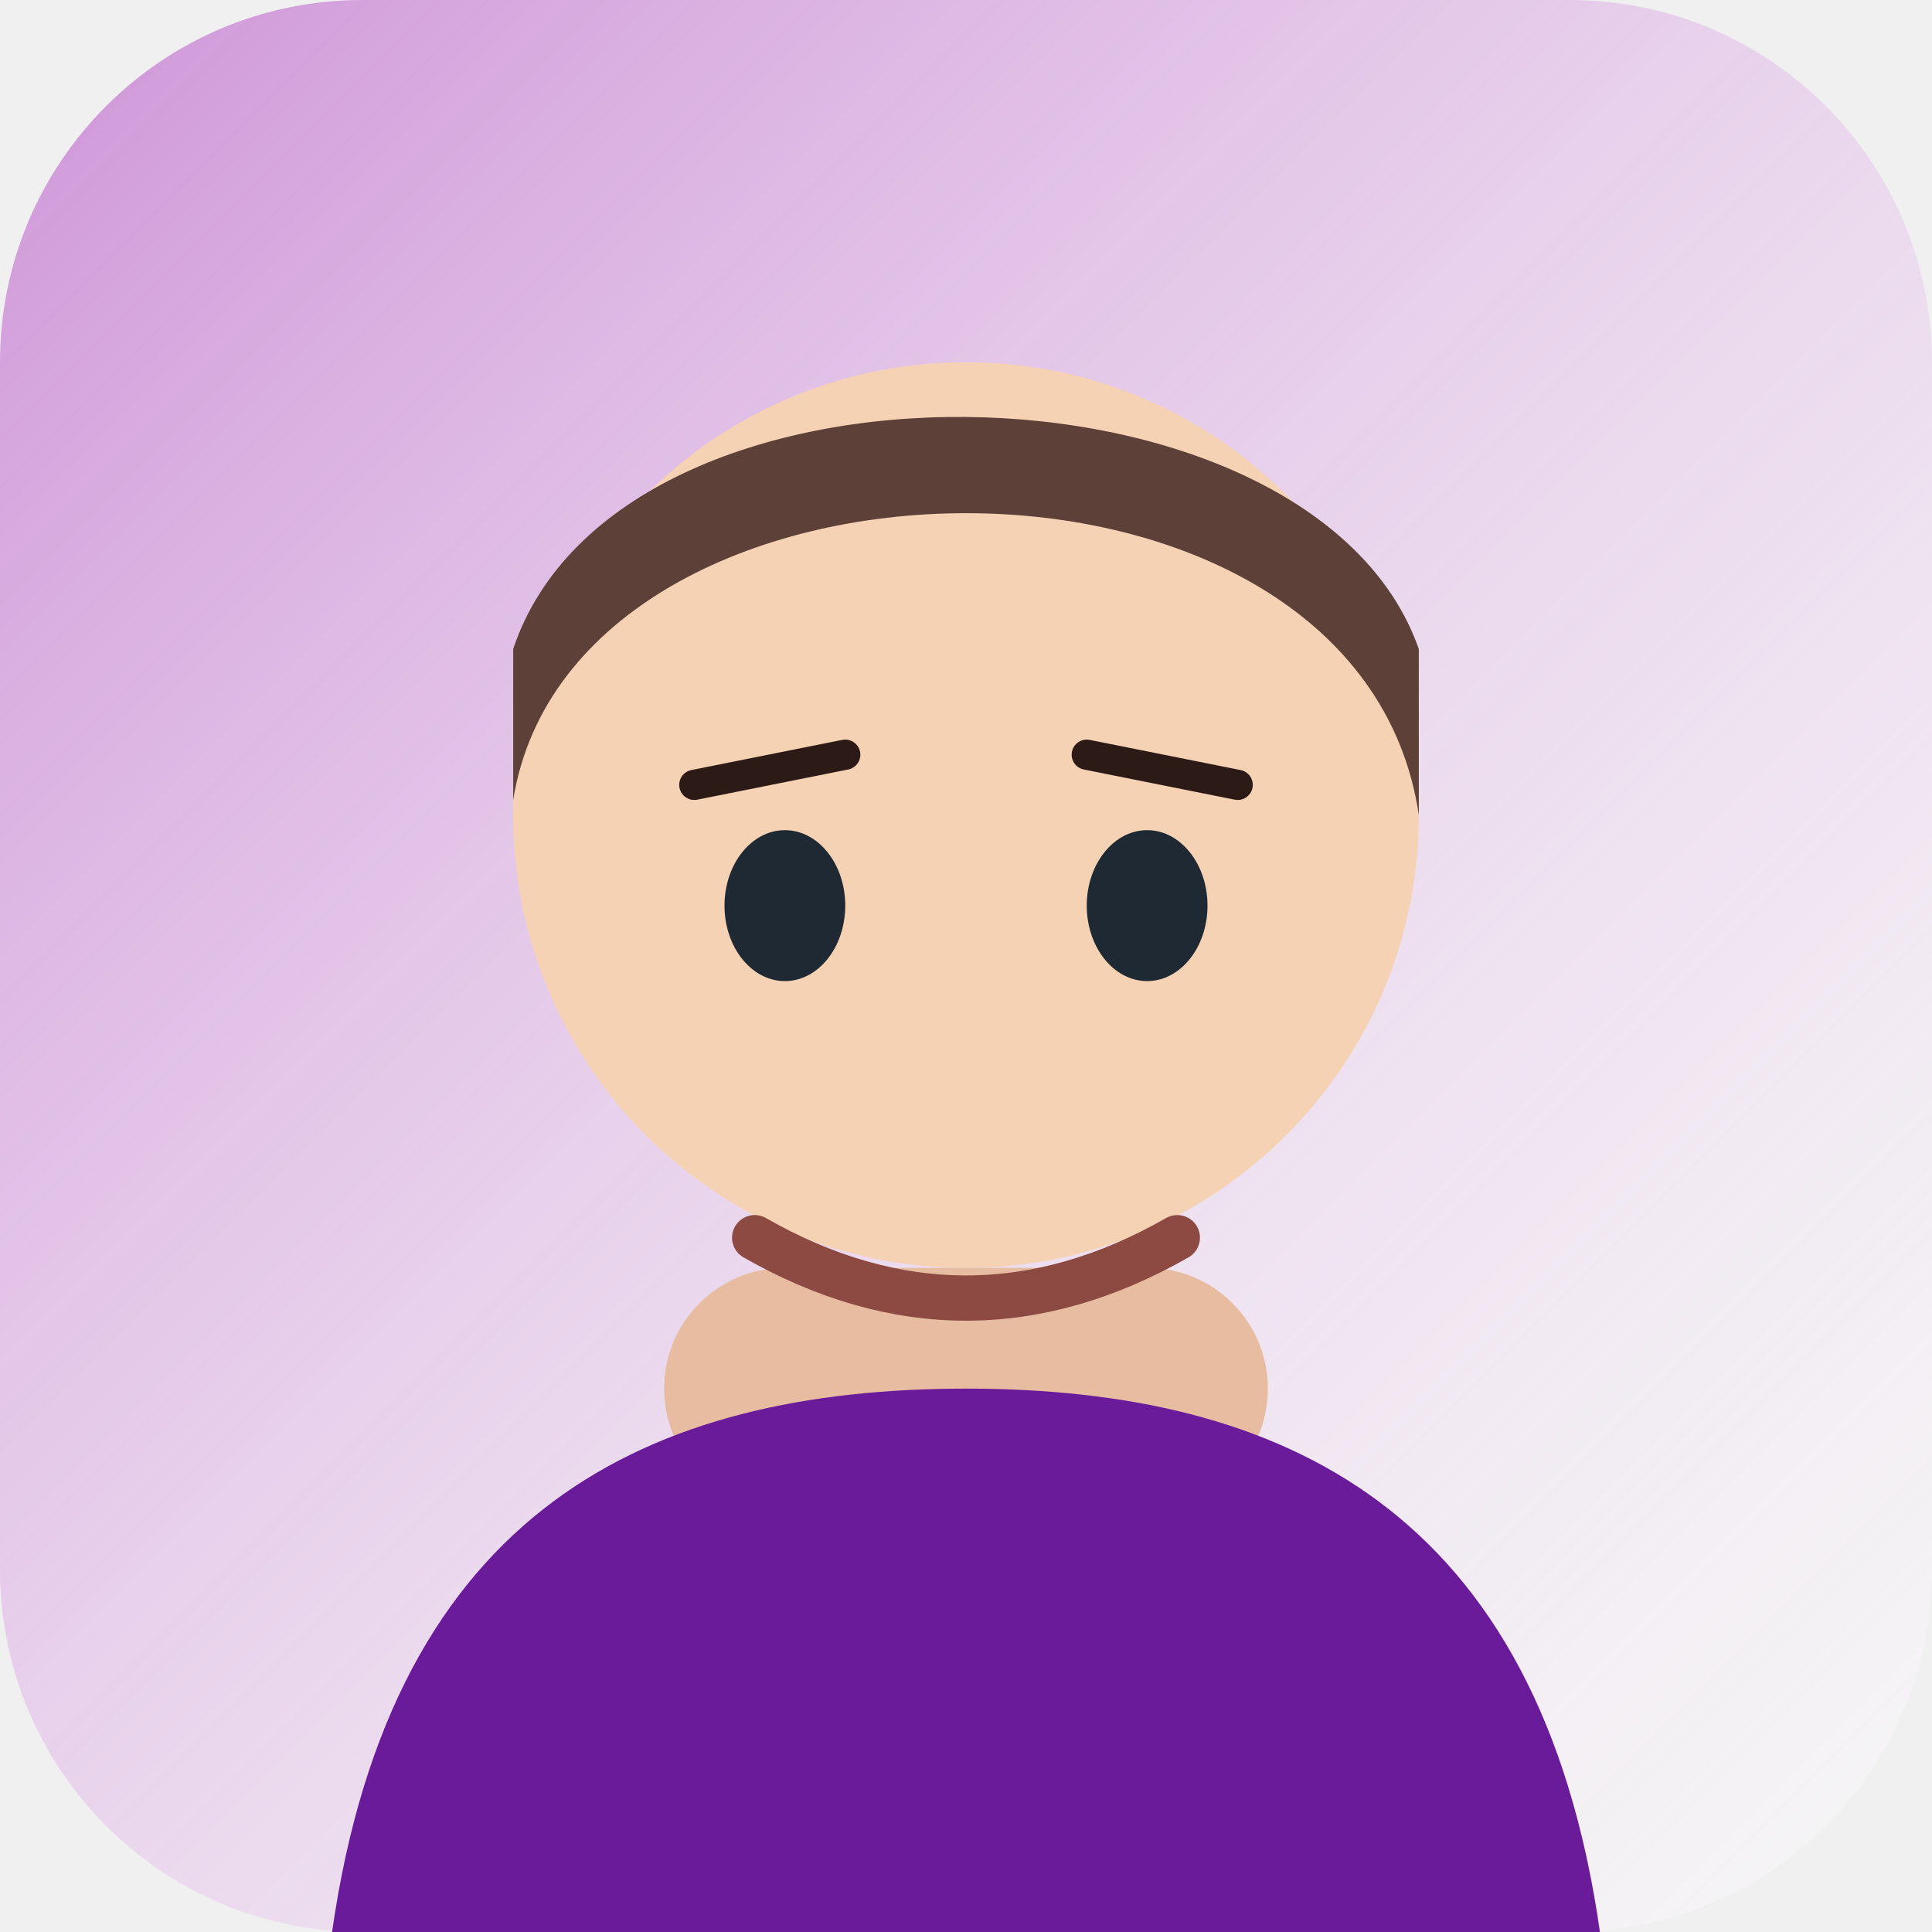
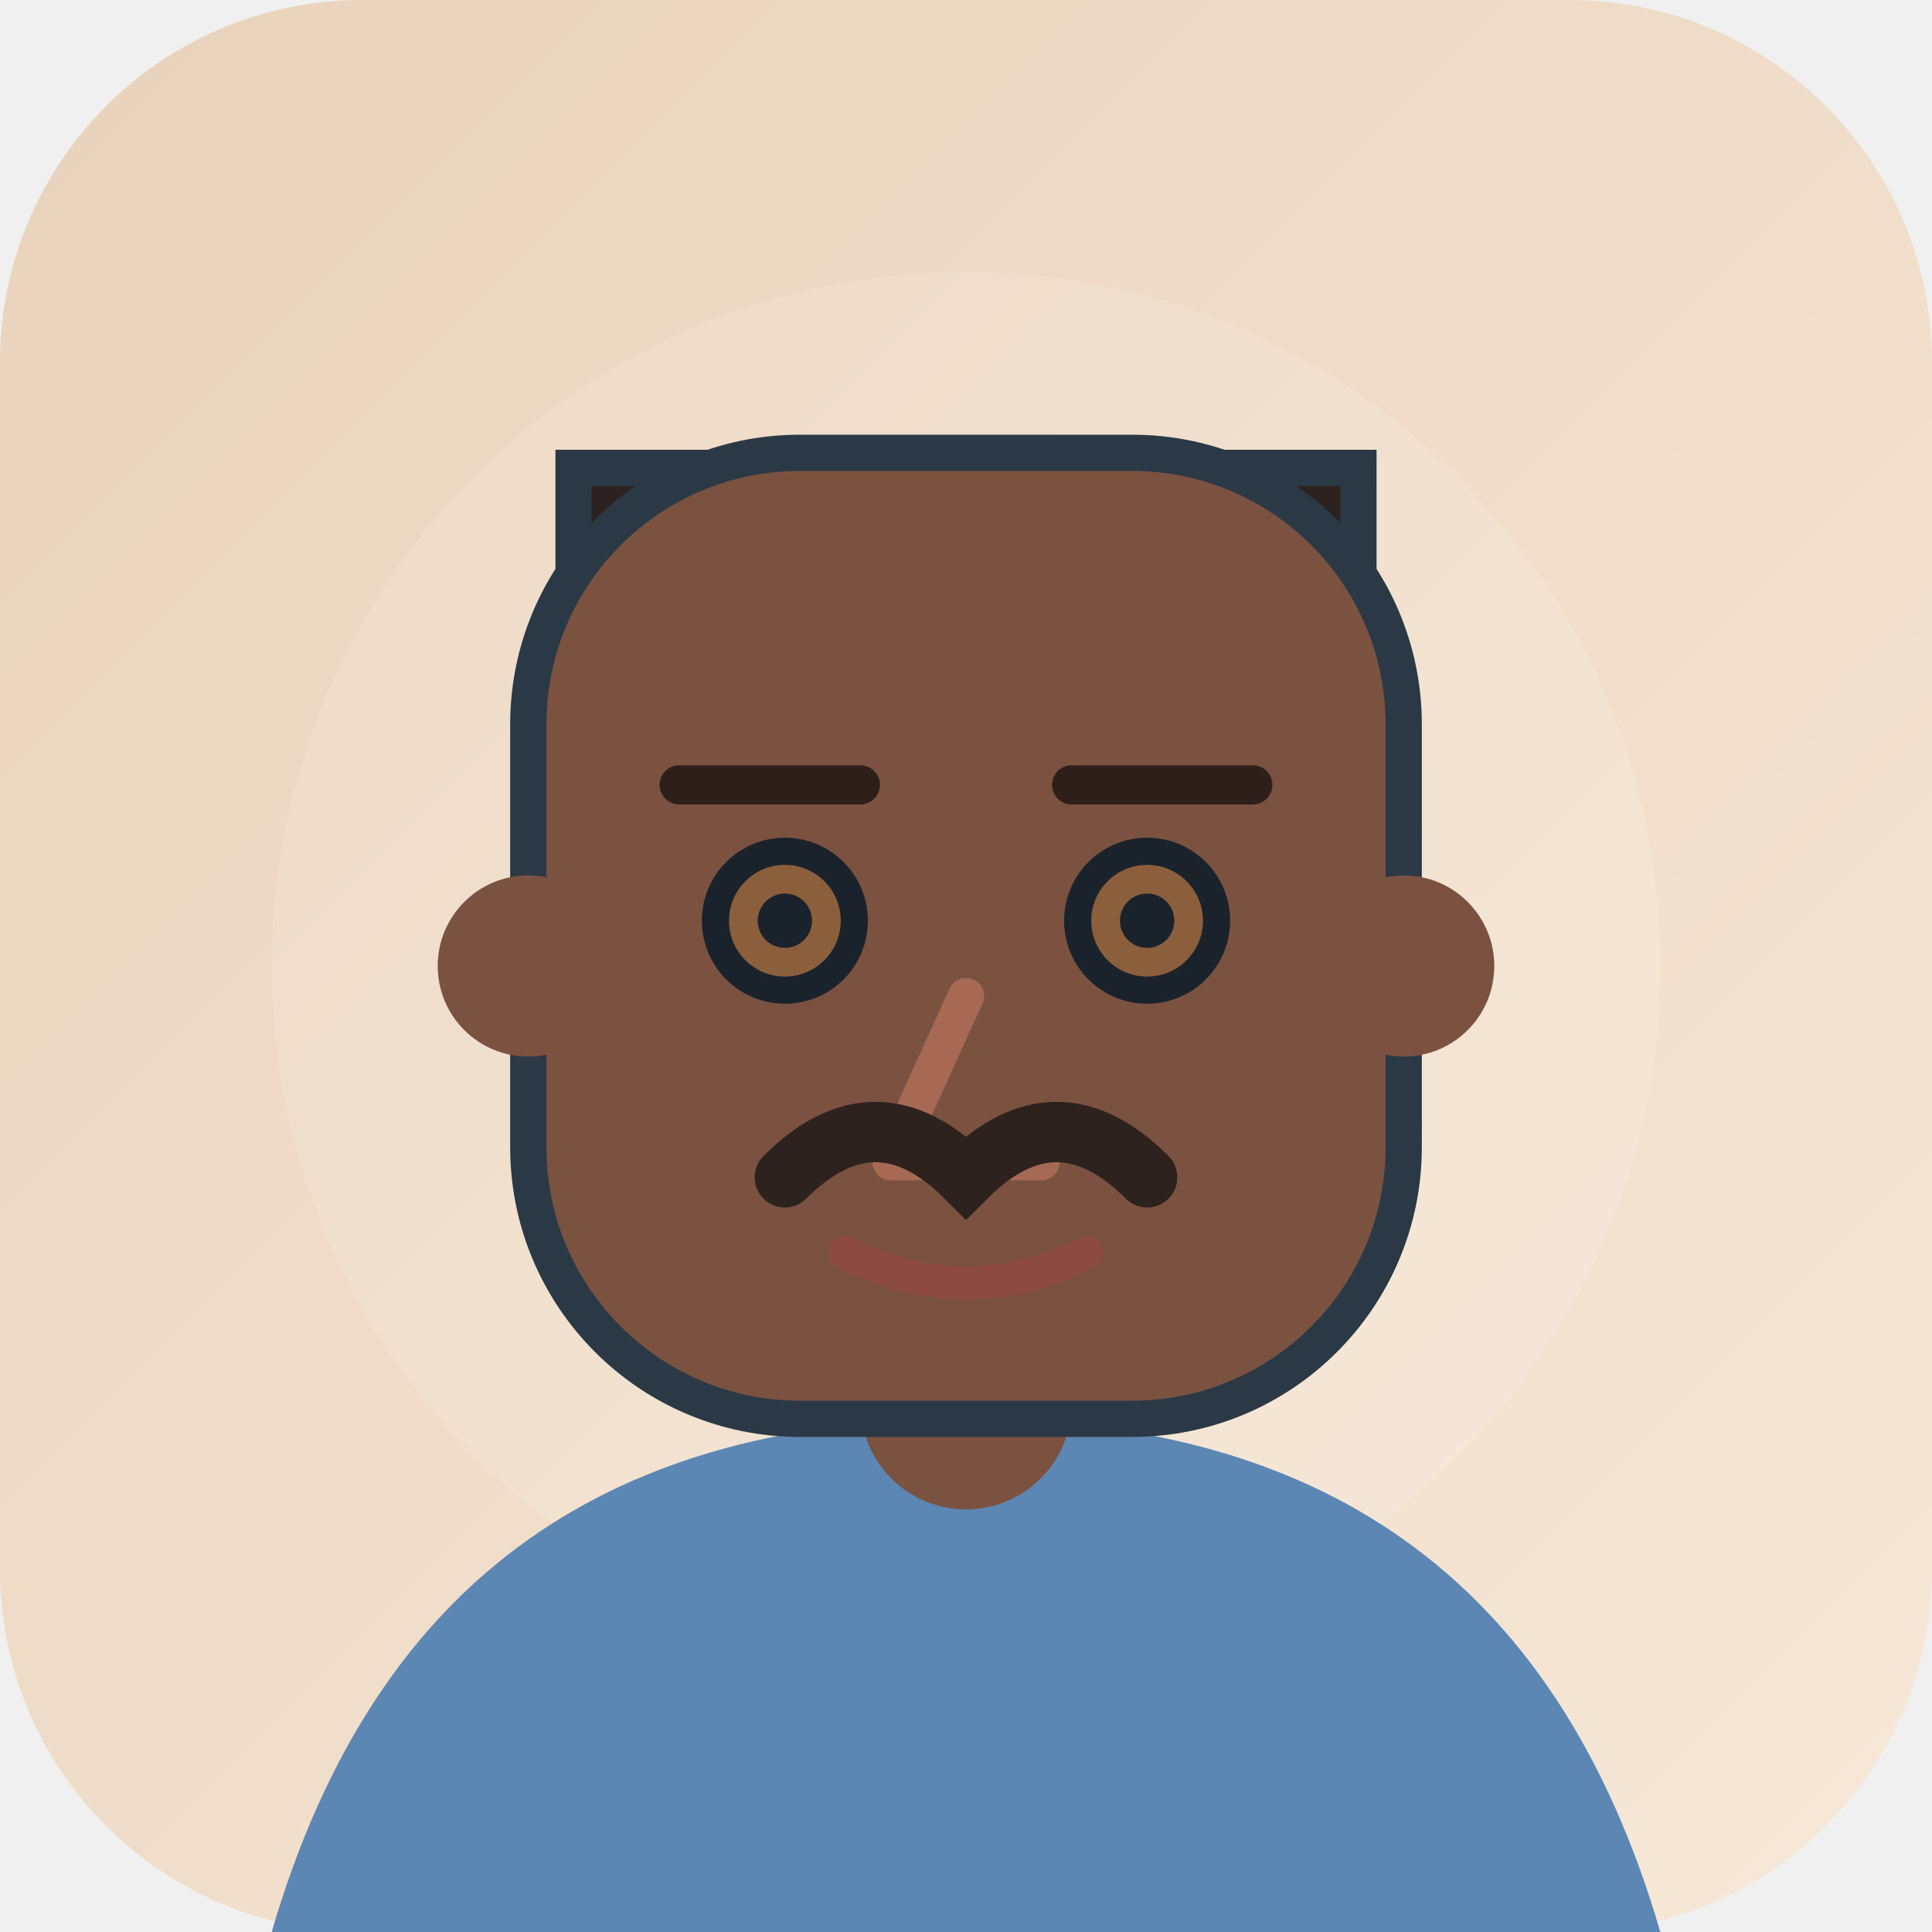
<svg xmlns="http://www.w3.org/2000/svg" width="128" height="128" viewBox="0 0 128 128" role="img" aria-labelledby="title-03 desc-03">
  <defs>
    <linearGradient id="bg-03" x1="0" y1="0" x2="1" y2="1">
-       <stop offset="0%" stop-color="#CE93D8" />
-       <stop offset="100%" stop-color="#FFFFFF" stop-opacity="0.35" />
+       <stop offset="0%" stop-color="#E9D2BA" />
+       <stop offset="100%" stop-color="#F7E8D8" />
    </linearGradient>
  </defs>
  <rect width="128" height="128" rx="24" fill="url(#bg-03)" />
-   <circle cx="64" cy="54" r="30" fill="#F6D2B5" />
-   <path d="M34 53 C38 28, 90 27, 94 54 L94 43 C87 23, 41 22, 34 43 Z" fill="#5D4037" />
-   <rect x="44" y="84" width="40" height="16" rx="8" fill="#E7BCA1" />
-   <path d="M22 128 C26 100, 43 92, 64 92 C85 92, 102 100, 106 128 Z" fill="#6A1B9A" />
-   <ellipse cx="52" cy="60" rx="4" ry="5" fill="#1F2933" />
-   <ellipse cx="76" cy="60" rx="4" ry="5" fill="#1F2933" />
-   <path d="M50 82 Q64 90 78 82" stroke="#8D4A43" stroke-width="3" fill="none" stroke-linecap="round" />
-   <path d="M46 52 L56 50" stroke="#2C1A16" stroke-width="2" stroke-linecap="round" />
-   <path d="M72 50 L82 52" stroke="#2C1A16" stroke-width="2" stroke-linecap="round" />
+   <circle cx="64" cy="64" r="46" fill="#FFFFFF" opacity="0.12" />
+   <path d="M18 128 C25 104 41 94 64 94 C87 94 103 104 110 128 Z" fill="#5C86B4" />
+   <rect x="57" y="84" width="14" height="16" rx="7" fill="#7A523F" />
+   <path d="M38 49 L38 31 L90 31 L90 49 C90 52 87 55 84 56 H44 C41 55 38 52 38 49 Z" fill="#2D221D" stroke="#2A3945" stroke-width="2.4" />
+   <path d="M36 54 C42 46 48 42 54 42 M92 54 C86 46 80 42 74 42" stroke="#2A3945" stroke-width="2.4" stroke-linecap="round" />
+   <rect x="35" y="30" width="58" height="64" rx="18" fill="#7A523F" stroke="#2A3945" stroke-width="2.4" />
+   <circle cx="35" cy="64" r="6" fill="#7A523F" />
+   <circle cx="93" cy="64" r="6" fill="#7A523F" />
+   <path d="M45 52 H57" stroke="#2F1F1A" stroke-width="2.6" stroke-linecap="round" />
+   <path d="M71 52 H83" stroke="#2F1F1A" stroke-width="2.6" stroke-linecap="round" />
+   <circle cx="52" cy="61" r="4.6" fill="#8B5E3C" stroke="#1A232C" stroke-width="1.8" />
+   <circle cx="76" cy="61" r="4.6" fill="#8B5E3C" stroke="#1A232C" stroke-width="1.8" />
+   <circle cx="52" cy="61" r="1.8" fill="#1A232C" />
+   <circle cx="76" cy="61" r="1.8" fill="#1A232C" />
+   <path d="M64 66 L59 77 H69" stroke="#A86954" stroke-width="2.4" fill="none" stroke-linecap="round" stroke-linejoin="round" />
+   <path d="M56 83 Q64 87 72 83" stroke="#8D4A43" stroke-width="2.2" fill="none" stroke-linecap="round" />
+   <path d="M52 78 C56 74 60 74 64 78 C68 74 72 74 76 78" stroke="#2D221D" stroke-width="4" fill="none" stroke-linecap="round" />
</svg>
